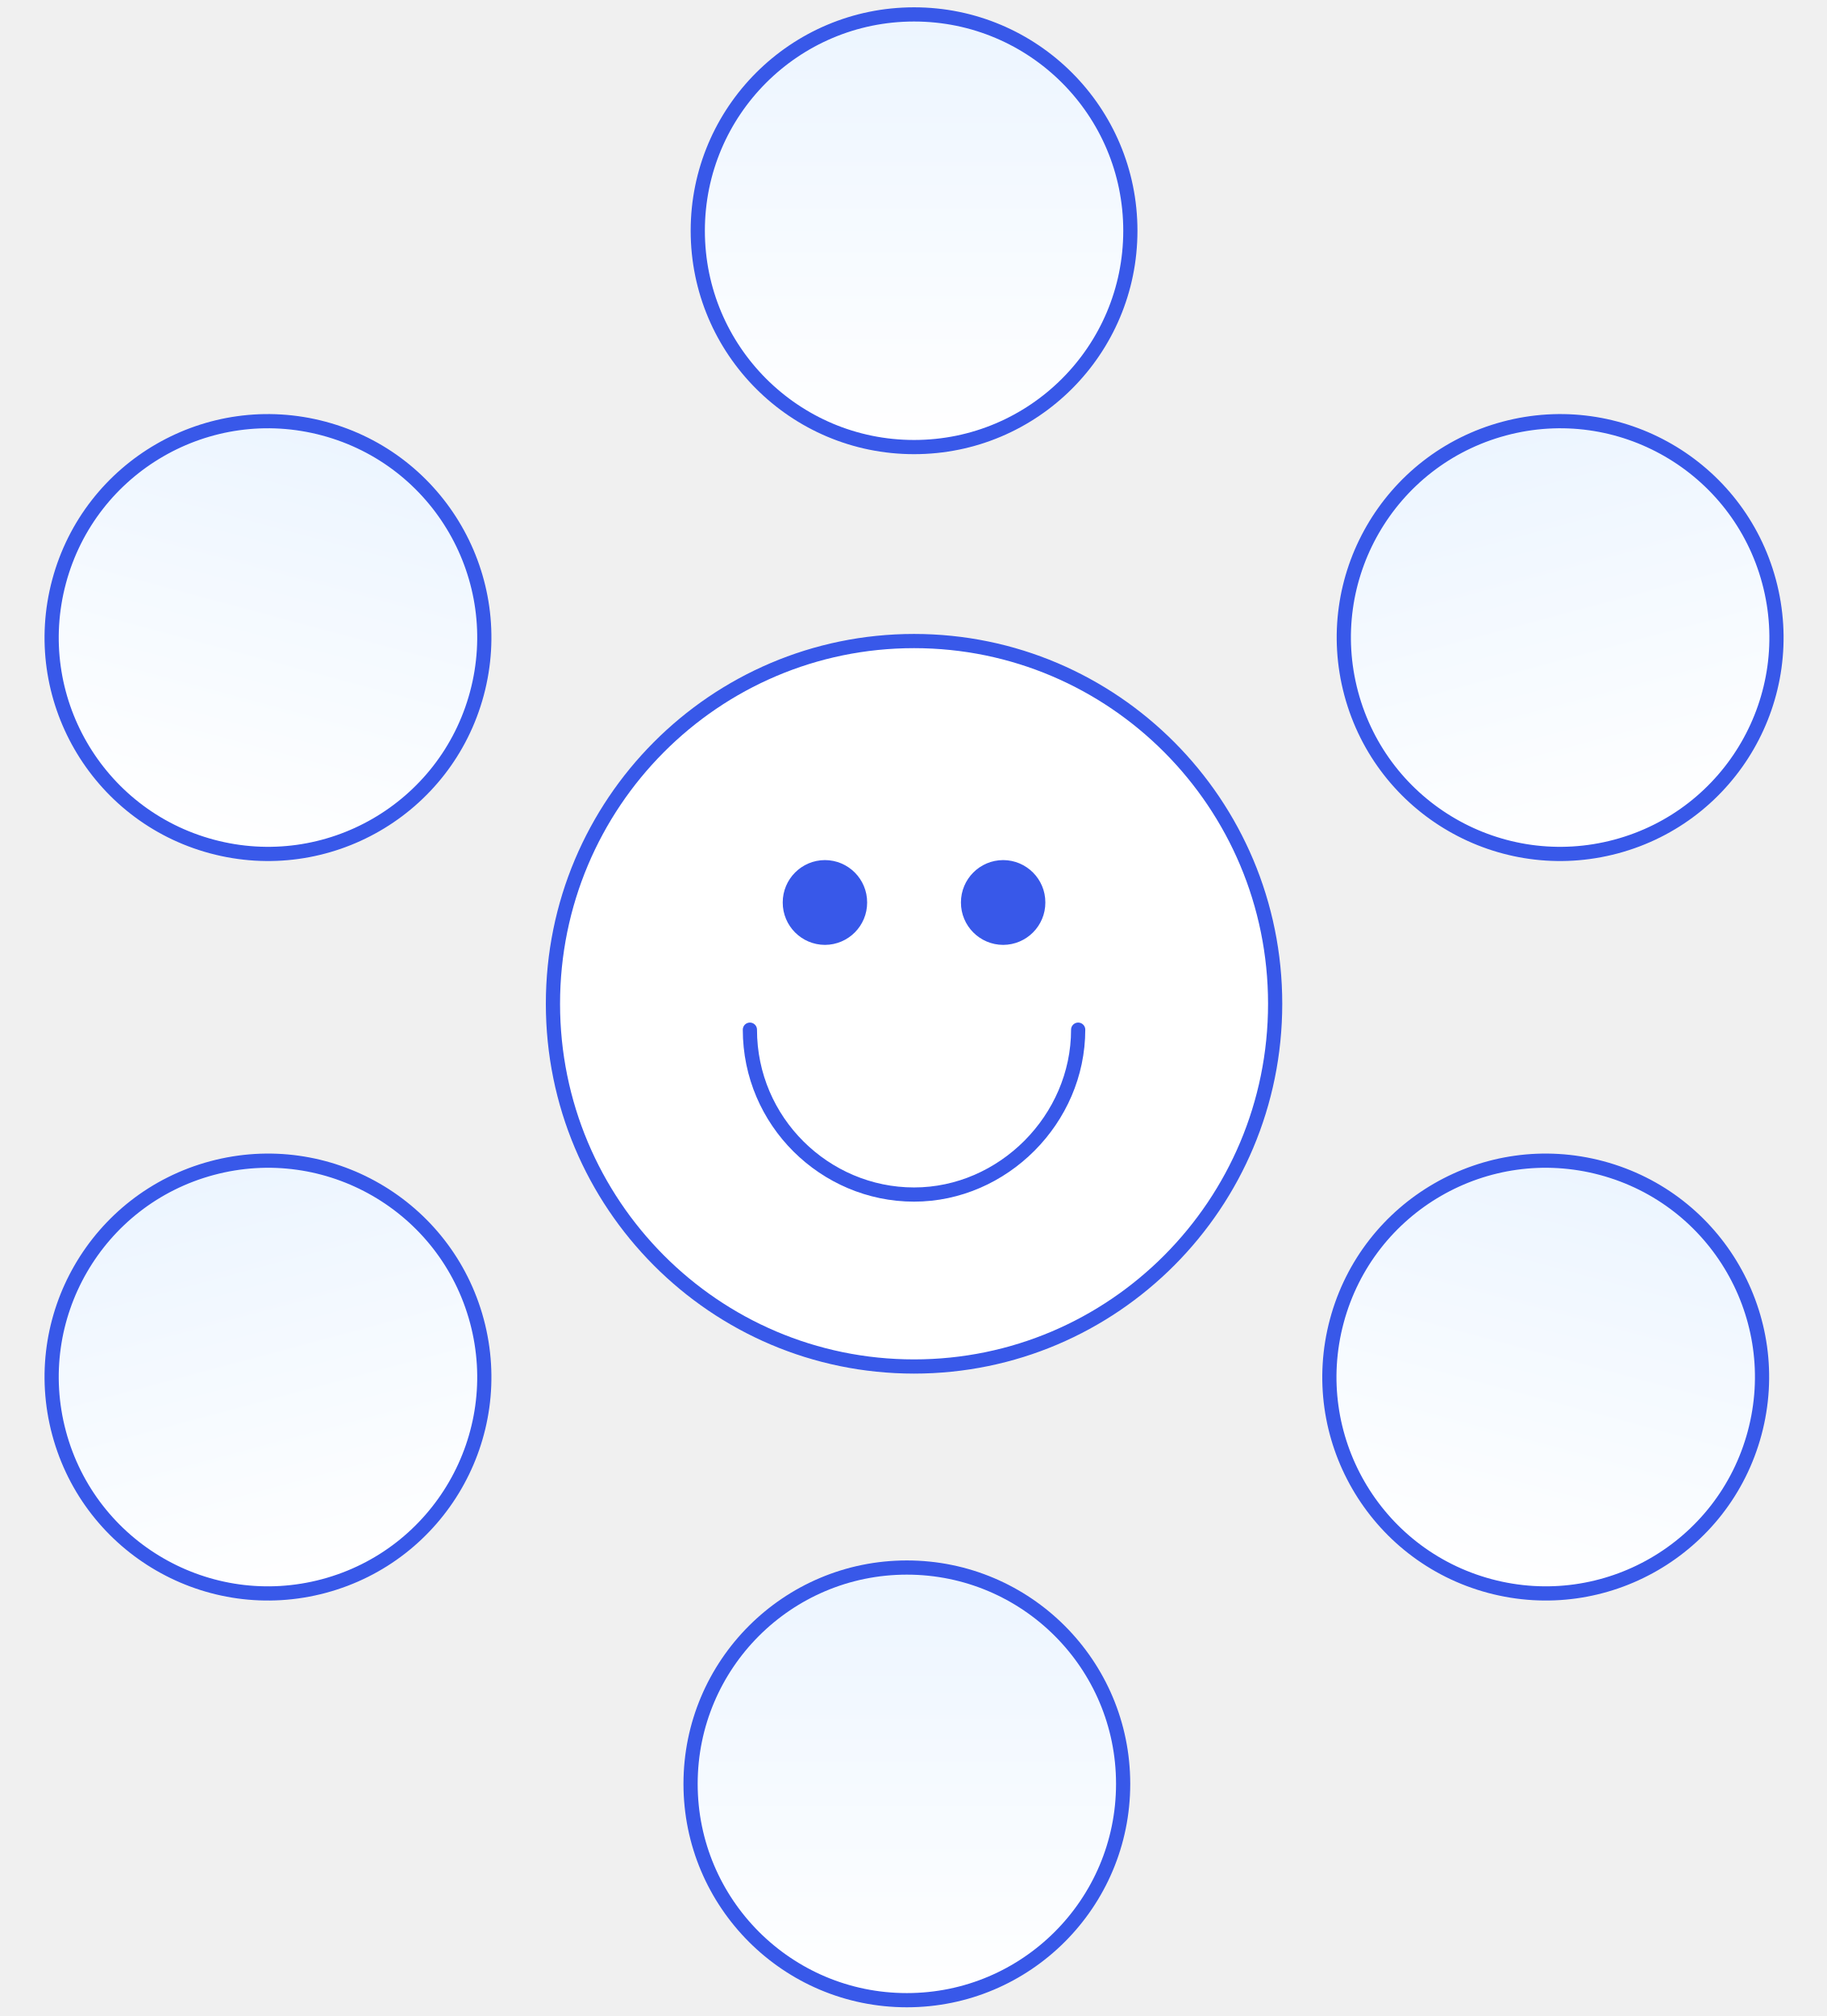
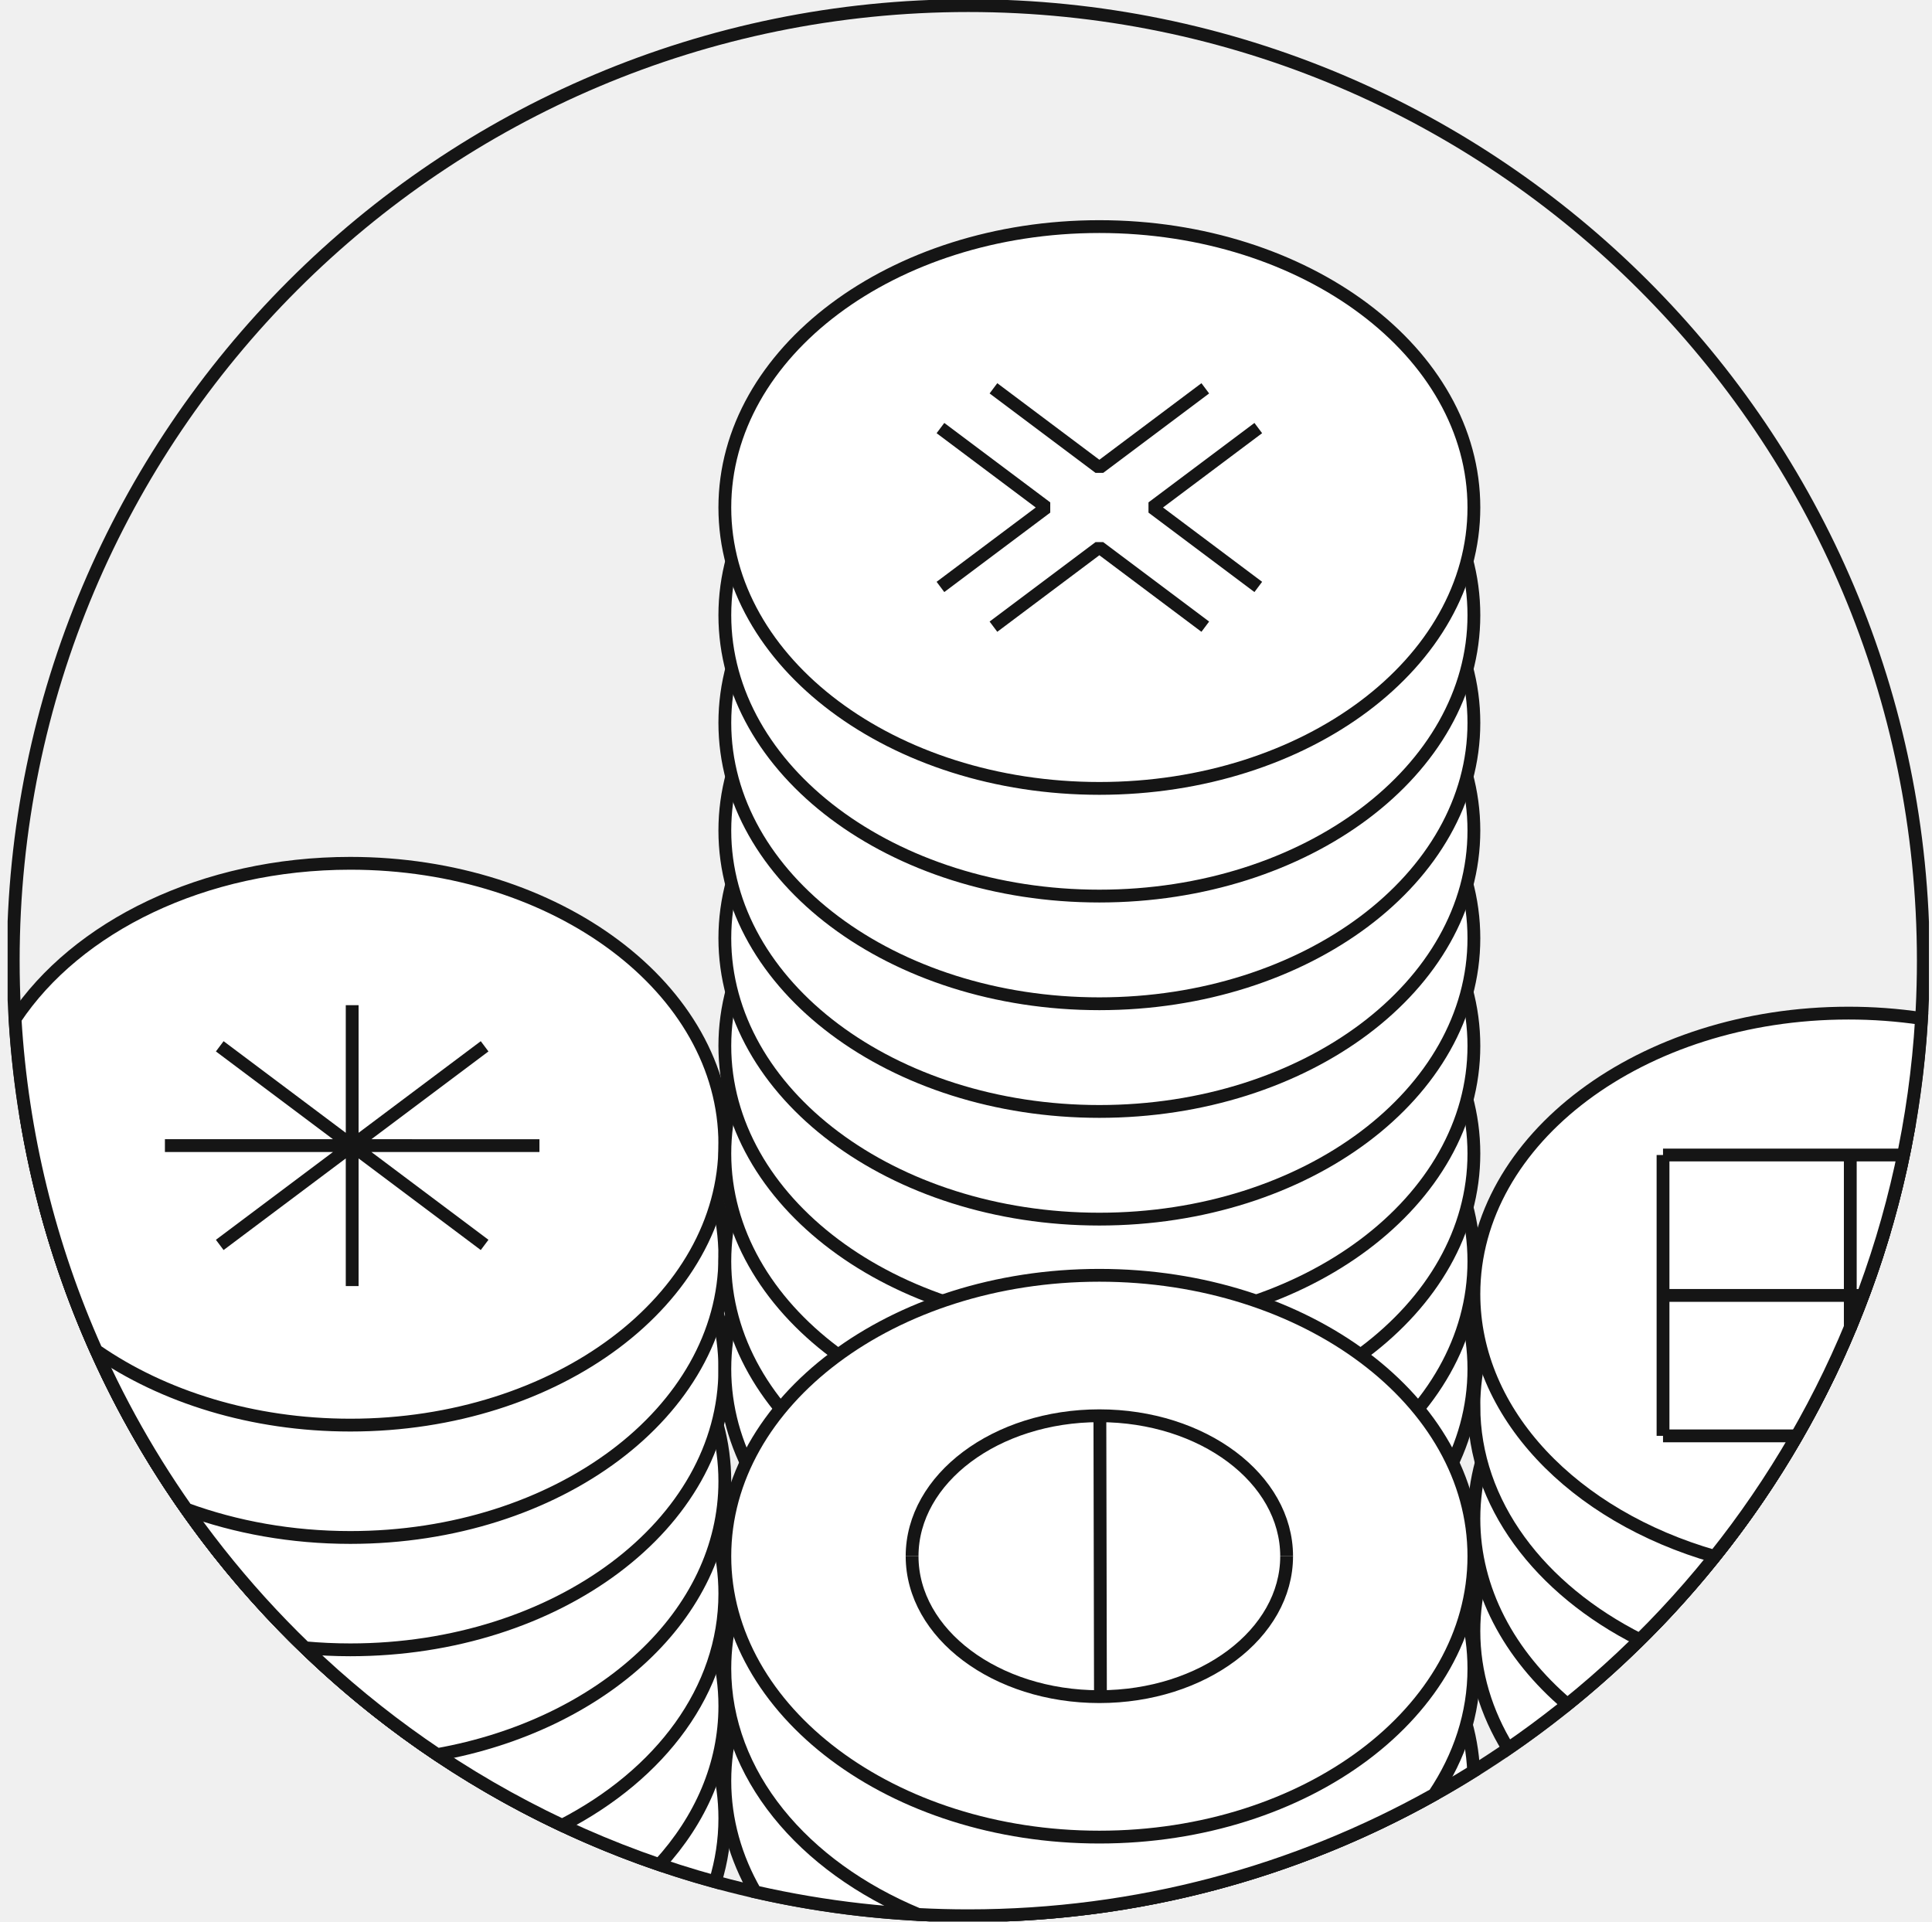
- <svg xmlns="http://www.w3.org/2000/svg" width="193" height="213" fill="none">
-   <path d="M96.591 47.235c12.623 0 22.856-10.233 22.856-22.856 0-12.623-10.233-22.856-22.856-22.856-12.623 0-22.856 10.233-22.856 22.856 0 12.623 10.233 22.856 22.856 22.856z" fill="url(#paint0_linear)" stroke="#3858E9" stroke-width="1.5" stroke-miterlimit="10" stroke-linecap="round" stroke-linejoin="round" />
-   <path d="M22.402 89.438c12.193 3.267 24.726-3.969 27.993-16.162 3.267-12.193-3.969-24.725-16.162-27.992-12.192-3.267-24.725 3.968-27.992 16.161-3.267 12.193 3.968 24.726 16.161 27.993z" fill="url(#paint1_linear)" stroke="#3858E9" stroke-width="1.5" stroke-miterlimit="10" stroke-linecap="round" stroke-linejoin="round" />
-   <path d="M170.78 89.438c12.193-3.267 19.428-15.8 16.161-27.992-3.267-12.193-15.8-19.43-27.992-16.162-12.193 3.267-19.429 15.8-16.162 27.992 3.267 12.193 15.8 19.43 27.993 16.162z" fill="url(#paint2_linear)" stroke="#3858E9" stroke-width="1.5" stroke-miterlimit="10" stroke-linecap="round" stroke-linejoin="round" />
-   <path d="M34.234 167.57c12.193-3.268 19.428-15.8 16.161-27.993-3.267-12.193-15.8-19.429-27.992-16.162-12.193 3.267-19.429 15.8-16.162 27.993 3.267 12.193 15.8 19.429 27.993 16.162z" fill="url(#paint3_linear)" stroke="#3858E9" stroke-width="1.5" stroke-miterlimit="10" stroke-linecap="round" stroke-linejoin="round" />
-   <path d="M157.423 167.569c12.193 3.267 24.726-3.968 27.993-16.161 3.267-12.193-3.969-24.726-16.162-27.993-12.193-3.267-24.725 3.969-27.992 16.162-3.267 12.193 3.968 24.725 16.161 27.992z" fill="url(#paint4_linear)" stroke="#3858E9" stroke-width="1.5" stroke-miterlimit="10" stroke-linecap="round" stroke-linejoin="round" />
-   <path d="M95.83 211.329c12.622 0 22.855-10.233 22.855-22.855 0-12.623-10.233-22.856-22.856-22.856-12.622 0-22.855 10.233-22.855 22.856 0 12.622 10.233 22.855 22.855 22.855z" fill="url(#paint5_linear)" stroke="#3858E9" stroke-width="1.5" stroke-miterlimit="10" stroke-linecap="round" stroke-linejoin="round" />
-   <path d="M96.59 144.377c21.073 0 38.158-17.158 38.158-38.324 0-21.165-17.085-38.323-38.159-38.323-21.074 0-38.158 17.157-38.158 38.323s17.084 38.324 38.158 38.324z" fill="#fff" stroke="#3858E9" stroke-width="1.5" stroke-miterlimit="10" stroke-linecap="round" stroke-linejoin="round" />
-   <path d="M79.243 108.789c0 9.705 7.93 17.42 17.345 17.42 9.416 0 17.345-7.964 17.345-17.42" stroke="#3858E9" stroke-width="1.5" stroke-miterlimit="10" stroke-linecap="round" stroke-linejoin="round" />
-   <path d="M90.883 95.351a3.72 3.72 0 01-3.71 3.73 3.72 3.72 0 01-3.71-3.73 3.72 3.72 0 013.71-3.729 3.72 3.72 0 013.71 3.73zM109.715 95.351a3.72 3.72 0 01-3.71 3.73 3.72 3.72 0 01-3.71-3.73 3.72 3.72 0 013.71-3.729 3.72 3.72 0 013.71 3.73z" fill="#3858E9" stroke="#3858E9" stroke-width="1.5" />
+ <svg xmlns="http://www.w3.org/2000/svg" width="181" height="180" fill="none">
+   <g clip-path="url(#clip0_1916_6260)" stroke="#151515" stroke-width="1.2">
+     <path d="M90.713 179.474c49.415 0 89.474-40.059 89.474-89.474 0-49.415-40.059-89.474-89.474-89.474C41.3.526 1.24 40.585 1.24 90c0 49.415 40.058 89.474 89.474 89.474z" stroke-miterlimit="10" />
+     <path d="M32.819 144.035c-4.274 0-8.369.576-12.158 1.625 11.649 14.645 27.793 25.551 46.347 30.635.586-1.909.898-3.899.898-5.944 0-14.533-15.708-26.316-35.087-26.316z" fill="#fff" stroke-miterlimit="10" />
+     <path d="M32.819 133.509c-6.614 0-12.8 1.372-18.08 3.758 10.806 17.337 27.378 30.705 47.038 37.421 3.866-4.228 6.13-9.348 6.13-14.863 0-14.534-15.71-26.316-35.088-26.316z" fill="#fff" stroke-miterlimit="10" />
+     <path d="M67.906 149.298c0-14.533-15.708-26.316-35.087-26.316-8.6 0-16.474 2.323-22.576 6.172A89.833 89.833 0 0 0 52.668 171c9.203-4.744 15.238-12.695 15.238-21.702z" fill="#fff" stroke-miterlimit="10" />
+     <path d="M67.906 138.772c0-14.533-15.708-26.316-35.087-26.316-10.32 0-19.597 3.34-26.018 8.66 6.59 17.768 18.66 32.87 34.162 43.259 15.452-2.754 26.943-13.171 26.943-25.6v-.003z" fill="#fff" stroke-miterlimit="10" />
+     <path d="M67.906 128.246c0-14.534-15.708-26.316-35.087-26.316-11.797 0-22.232 4.365-28.593 11.059 4.238 15.993 12.796 30.225 24.347 41.379 1.393.127 2.807.193 4.246.193 19.379 0 35.087-11.782 35.087-26.315z" fill="#fff" stroke-miterlimit="10" />
+     <path d="M67.906 117.719c0-14.533-15.708-26.316-35.087-26.316-12.986 0-24.327 5.292-30.393 13.158a88.985 88.985 0 0 0 15.038 36.825c4.639 1.695 9.85 2.649 15.355 2.649 19.379 0 35.087-11.782 35.087-26.316z" fill="#fff" stroke-miterlimit="10" />
+     <path d="M67.906 107.193c0-14.533-15.708-26.316-35.087-26.316-13.755 0-25.656 5.937-31.407 14.576a88.992 88.992 0 0 0 7.603 31.07c6.256 4.337 14.618 6.986 23.807 6.986 19.38 0 35.088-11.783 35.088-26.316h-.004z" fill="#fff" stroke-miterlimit="10" />
+     <path d="M20.587 98.021l24.814 18.607M20.587 116.628l24.814-18.607M32.994 94.168v26.316M15.45 107.323l35.088.003" stroke-miterlimit="10" />
+     <path d="M102.994 154.561c19.379 0 35.088-11.782 35.088-26.315 0-14.534-15.709-26.316-35.088-26.316-19.378 0-35.088 11.782-35.088 26.316 0 14.533 15.71 26.315 35.088 26.315z" fill="#fff" stroke-miterlimit="10" />
+     <path d="M102.994 144.474c19.379 0 35.088-11.782 35.088-26.316 0-14.534-15.709-26.316-35.088-26.316-19.378 0-35.088 11.782-35.088 26.316 0 14.534 15.71 26.316 35.088 26.316z" fill="#fff" stroke-miterlimit="10" />
+     <path d="M102.994 134.386c19.379 0 35.088-11.782 35.088-26.316 0-14.534-15.709-26.316-35.088-26.316-19.378 0-35.088 11.782-35.088 26.316 0 14.534 15.71 26.316 35.088 26.316z" fill="#fff" stroke-miterlimit="10" />
+     <path d="M102.994 124.298c19.379 0 35.088-11.782 35.088-26.316 0-14.533-15.709-26.315-35.088-26.315-19.378 0-35.088 11.782-35.088 26.316 0 14.533 15.71 26.315 35.088 26.315z" fill="#fff" stroke-miterlimit="10" />
+     <path d="M102.994 114.211c19.379 0 35.088-11.782 35.088-26.316 0-14.534-15.709-26.316-35.088-26.316-19.378 0-35.088 11.782-35.088 26.316 0 14.534 15.71 26.316 35.088 26.316z" fill="#fff" stroke-miterlimit="10" />
+     <path d="M102.994 104.123c19.379 0 35.088-11.782 35.088-26.316 0-14.534-15.709-26.316-35.088-26.316-19.378 0-35.088 11.782-35.088 26.316 0 14.534 15.71 26.316 35.088 26.316z" fill="#fff" stroke-miterlimit="10" />
+     <path d="M102.994 94.035c19.379 0 35.088-11.782 35.088-26.316 0-14.533-15.709-26.315-35.088-26.315-19.378 0-35.088 11.781-35.088 26.315s15.71 26.316 35.088 26.316z" fill="#fff" stroke-miterlimit="10" />
+     <path d="M102.994 83.947c19.379 0 35.088-11.782 35.088-26.315 0-14.534-15.709-26.316-35.088-26.316-19.378 0-35.088 11.782-35.088 26.316 0 14.533 15.71 26.315 35.088 26.315z" fill="#fff" stroke-miterlimit="10" />
+     <path d="M102.994 73.86c19.379 0 35.088-11.782 35.088-26.316 0-14.534-15.709-26.316-35.088-26.316-19.378 0-35.088 11.782-35.088 26.316 0 14.534 15.71 26.316 35.088 26.316z" fill="#fff" stroke-miterlimit="10" />
+     <path d="M112.917 36.379l-9.923 7.442-9.923-7.442M117.882 54.986l-9.926-7.442 9.926-7.442M88.106 40.102l9.927 7.442-9.927 7.442M93.071 58.709l9.923-7.442 9.923 7.442" stroke-linejoin="bevel" />
+     <path d="M102.994 140.526c-19.379 0-35.088 11.783-35.088 26.316 0 3.691 1.014 7.204 2.846 10.393a89.72 89.72 0 0 0 19.962 2.239c17.385 0 33.61-4.965 47.343-13.548-.642-14.108-16.094-25.4-35.063-25.4z" fill="#fff" stroke-miterlimit="10" />
+     <path d="M134.363 168.116c2.379-3.548 3.719-7.558 3.719-11.8 0-14.534-15.709-26.316-35.088-26.316s-35.088 11.782-35.088 26.316c0 9.916 7.313 18.551 18.116 23.035 1.555.081 3.12.123 4.691.123 15.853 0 30.737-4.127 43.65-11.358z" fill="#fff" stroke-miterlimit="10" />
+     <path d="M102.994 172.105c19.379 0 35.088-11.782 35.088-26.316 0-14.533-15.709-26.315-35.088-26.315-19.378 0-35.088 11.782-35.088 26.315 0 14.534 15.71 26.316 35.088 26.316z" fill="#fff" stroke-miterlimit="10" />
+     <path d="M120.538 145.789c0 7.267-7.856 13.158-17.544 13.158s-17.544-5.891-17.544-13.158M103.096 159.081l-.053-26.316" stroke-miterlimit="10" />
+     <path d="M120.538 145.789c0-7.266-7.856-13.157-17.544-13.157s-17.544 5.891-17.544 13.157" stroke-miterlimit="10" />
+     <path d="M172.426 126.498c-19.035.299-34.344 11.962-34.344 26.309 0 3.93 1.151 7.656 3.207 11.004 13.523-9.285 24.368-22.186 31.133-37.313h.004z" fill="#fff" stroke-miterlimit="10" />
+     <path d="M138.082 142.281c0 6.666 3.309 12.758 8.761 17.393 13.786-11.12 24.2-26.242 29.481-43.604a46.925 46.925 0 0 0-3.154-.105c-19.379 0-35.088 11.782-35.088 26.316z" fill="#fff" stroke-miterlimit="10" />
+     <path d="M138.082 131.754c0 9.109 6.168 17.134 15.544 21.86 12.849-12.709 21.87-29.281 25.172-47.835a47.025 47.025 0 0 0-5.632-.34c-19.379 0-35.088 11.782-35.088 26.315h.004z" fill="#fff" stroke-miterlimit="10" />
+     <path d="M138.082 121.228c0 11.225 9.368 20.804 22.558 24.586 11.175-13.982 18.242-31.393 19.379-50.4a46.51 46.51 0 0 0-6.849-.502c-19.379 0-35.088 11.783-35.088 26.316z" fill="#fff" stroke-miterlimit="10" />
+     <path d="M155.801 108.204v26.312M155.801 134.516h12.632M155.801 108.204h22.456M173.345 108.204v16.357M155.801 121.358l18.948.003" stroke-miterlimit="10" />
+   </g>
  <defs>
-     <linearGradient id="paint0_linear" x1="96.591" y1="1.523" x2="96.591" y2="47.235" gradientUnits="userSpaceOnUse">
-       <stop stop-color="#ECF5FF" />
-       <stop offset="1" stop-color="#fff" />
-     </linearGradient>
-     <linearGradient id="paint1_linear" x1="34.233" y1="45.284" x2="22.402" y2="89.438" gradientUnits="userSpaceOnUse">
-       <stop stop-color="#ECF5FF" />
-       <stop offset="1" stop-color="#fff" />
-     </linearGradient>
-     <linearGradient id="paint2_linear" x1="158.949" y1="45.284" x2="170.78" y2="89.438" gradientUnits="userSpaceOnUse">
-       <stop stop-color="#ECF5FF" />
-       <stop offset="1" stop-color="#fff" />
-     </linearGradient>
-     <linearGradient id="paint3_linear" x1="22.403" y1="123.415" x2="34.234" y2="167.57" gradientUnits="userSpaceOnUse">
-       <stop stop-color="#ECF5FF" />
-       <stop offset="1" stop-color="#fff" />
-     </linearGradient>
-     <linearGradient id="paint4_linear" x1="169.254" y1="123.415" x2="157.423" y2="167.569" gradientUnits="userSpaceOnUse">
-       <stop stop-color="#ECF5FF" />
-       <stop offset="1" stop-color="#fff" />
-     </linearGradient>
-     <linearGradient id="paint5_linear" x1="95.829" y1="165.618" x2="95.829" y2="211.329" gradientUnits="userSpaceOnUse">
-       <stop stop-color="#ECF5FF" />
-       <stop offset="1" stop-color="#fff" />
-     </linearGradient>
+     <clipPath id="clip0_1916_6260">
+       <path fill="#fff" transform="translate(.714)" d="M0 0h180v180H0z" />
+     </clipPath>
  </defs>
</svg>
